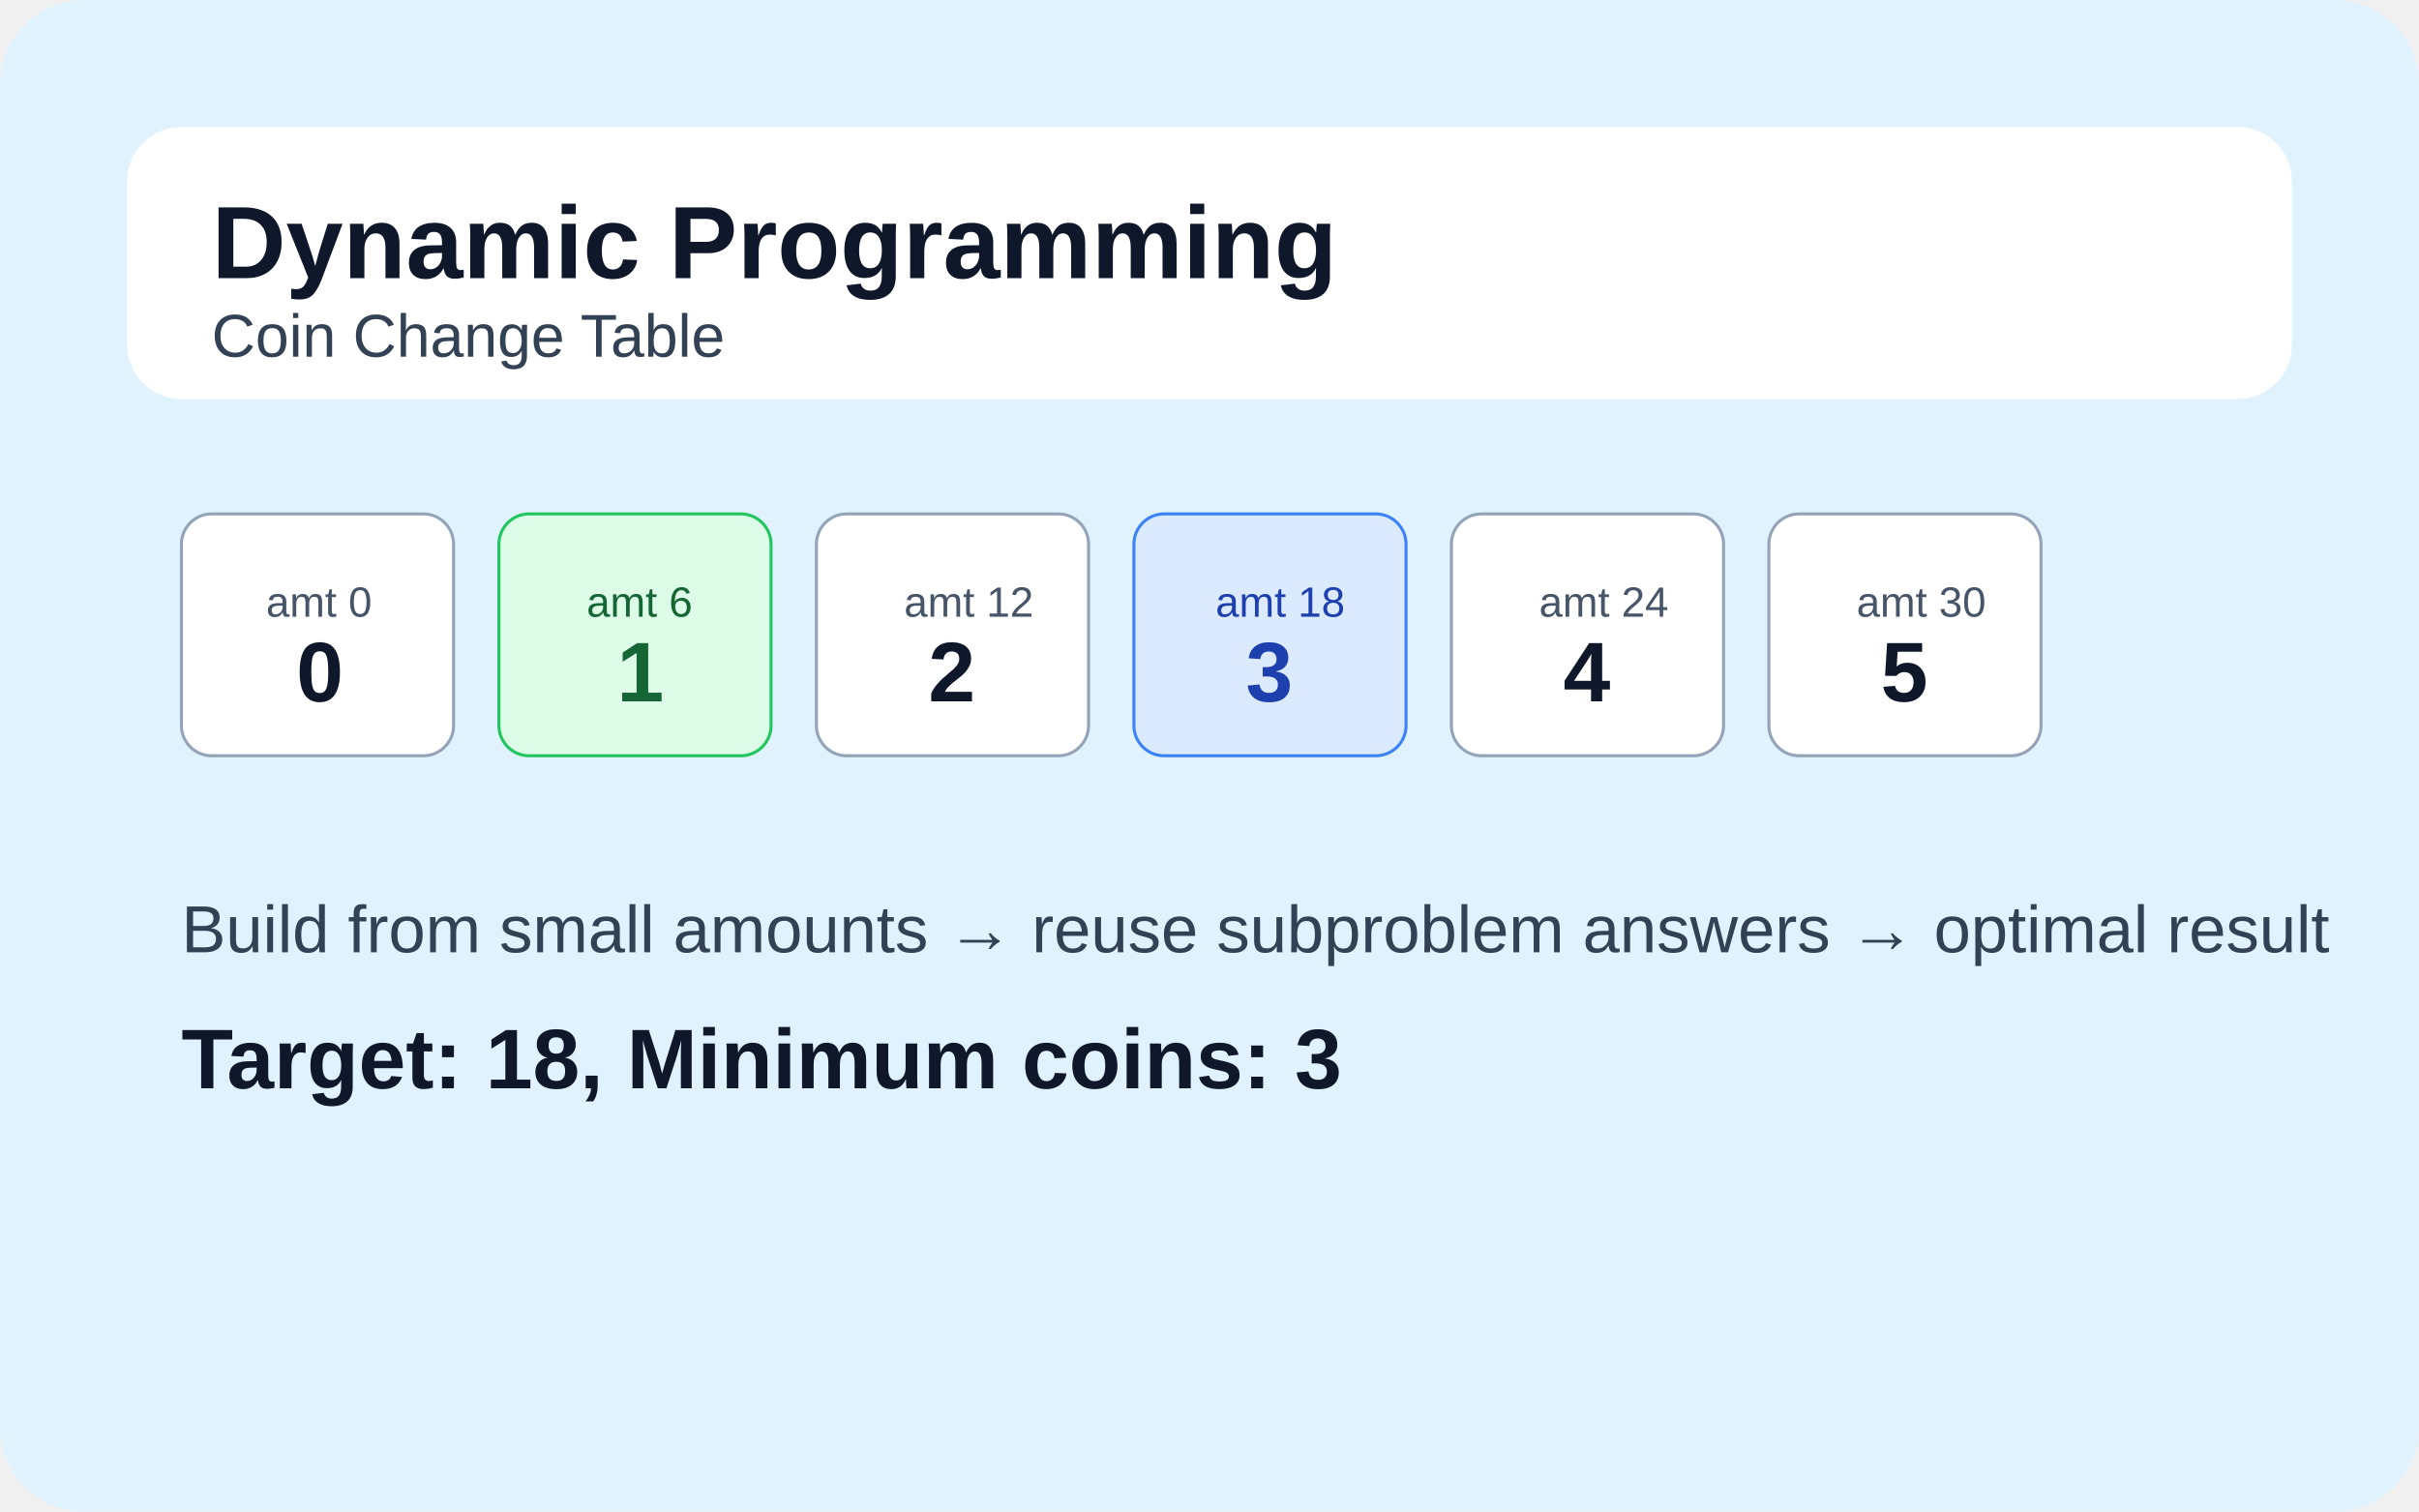
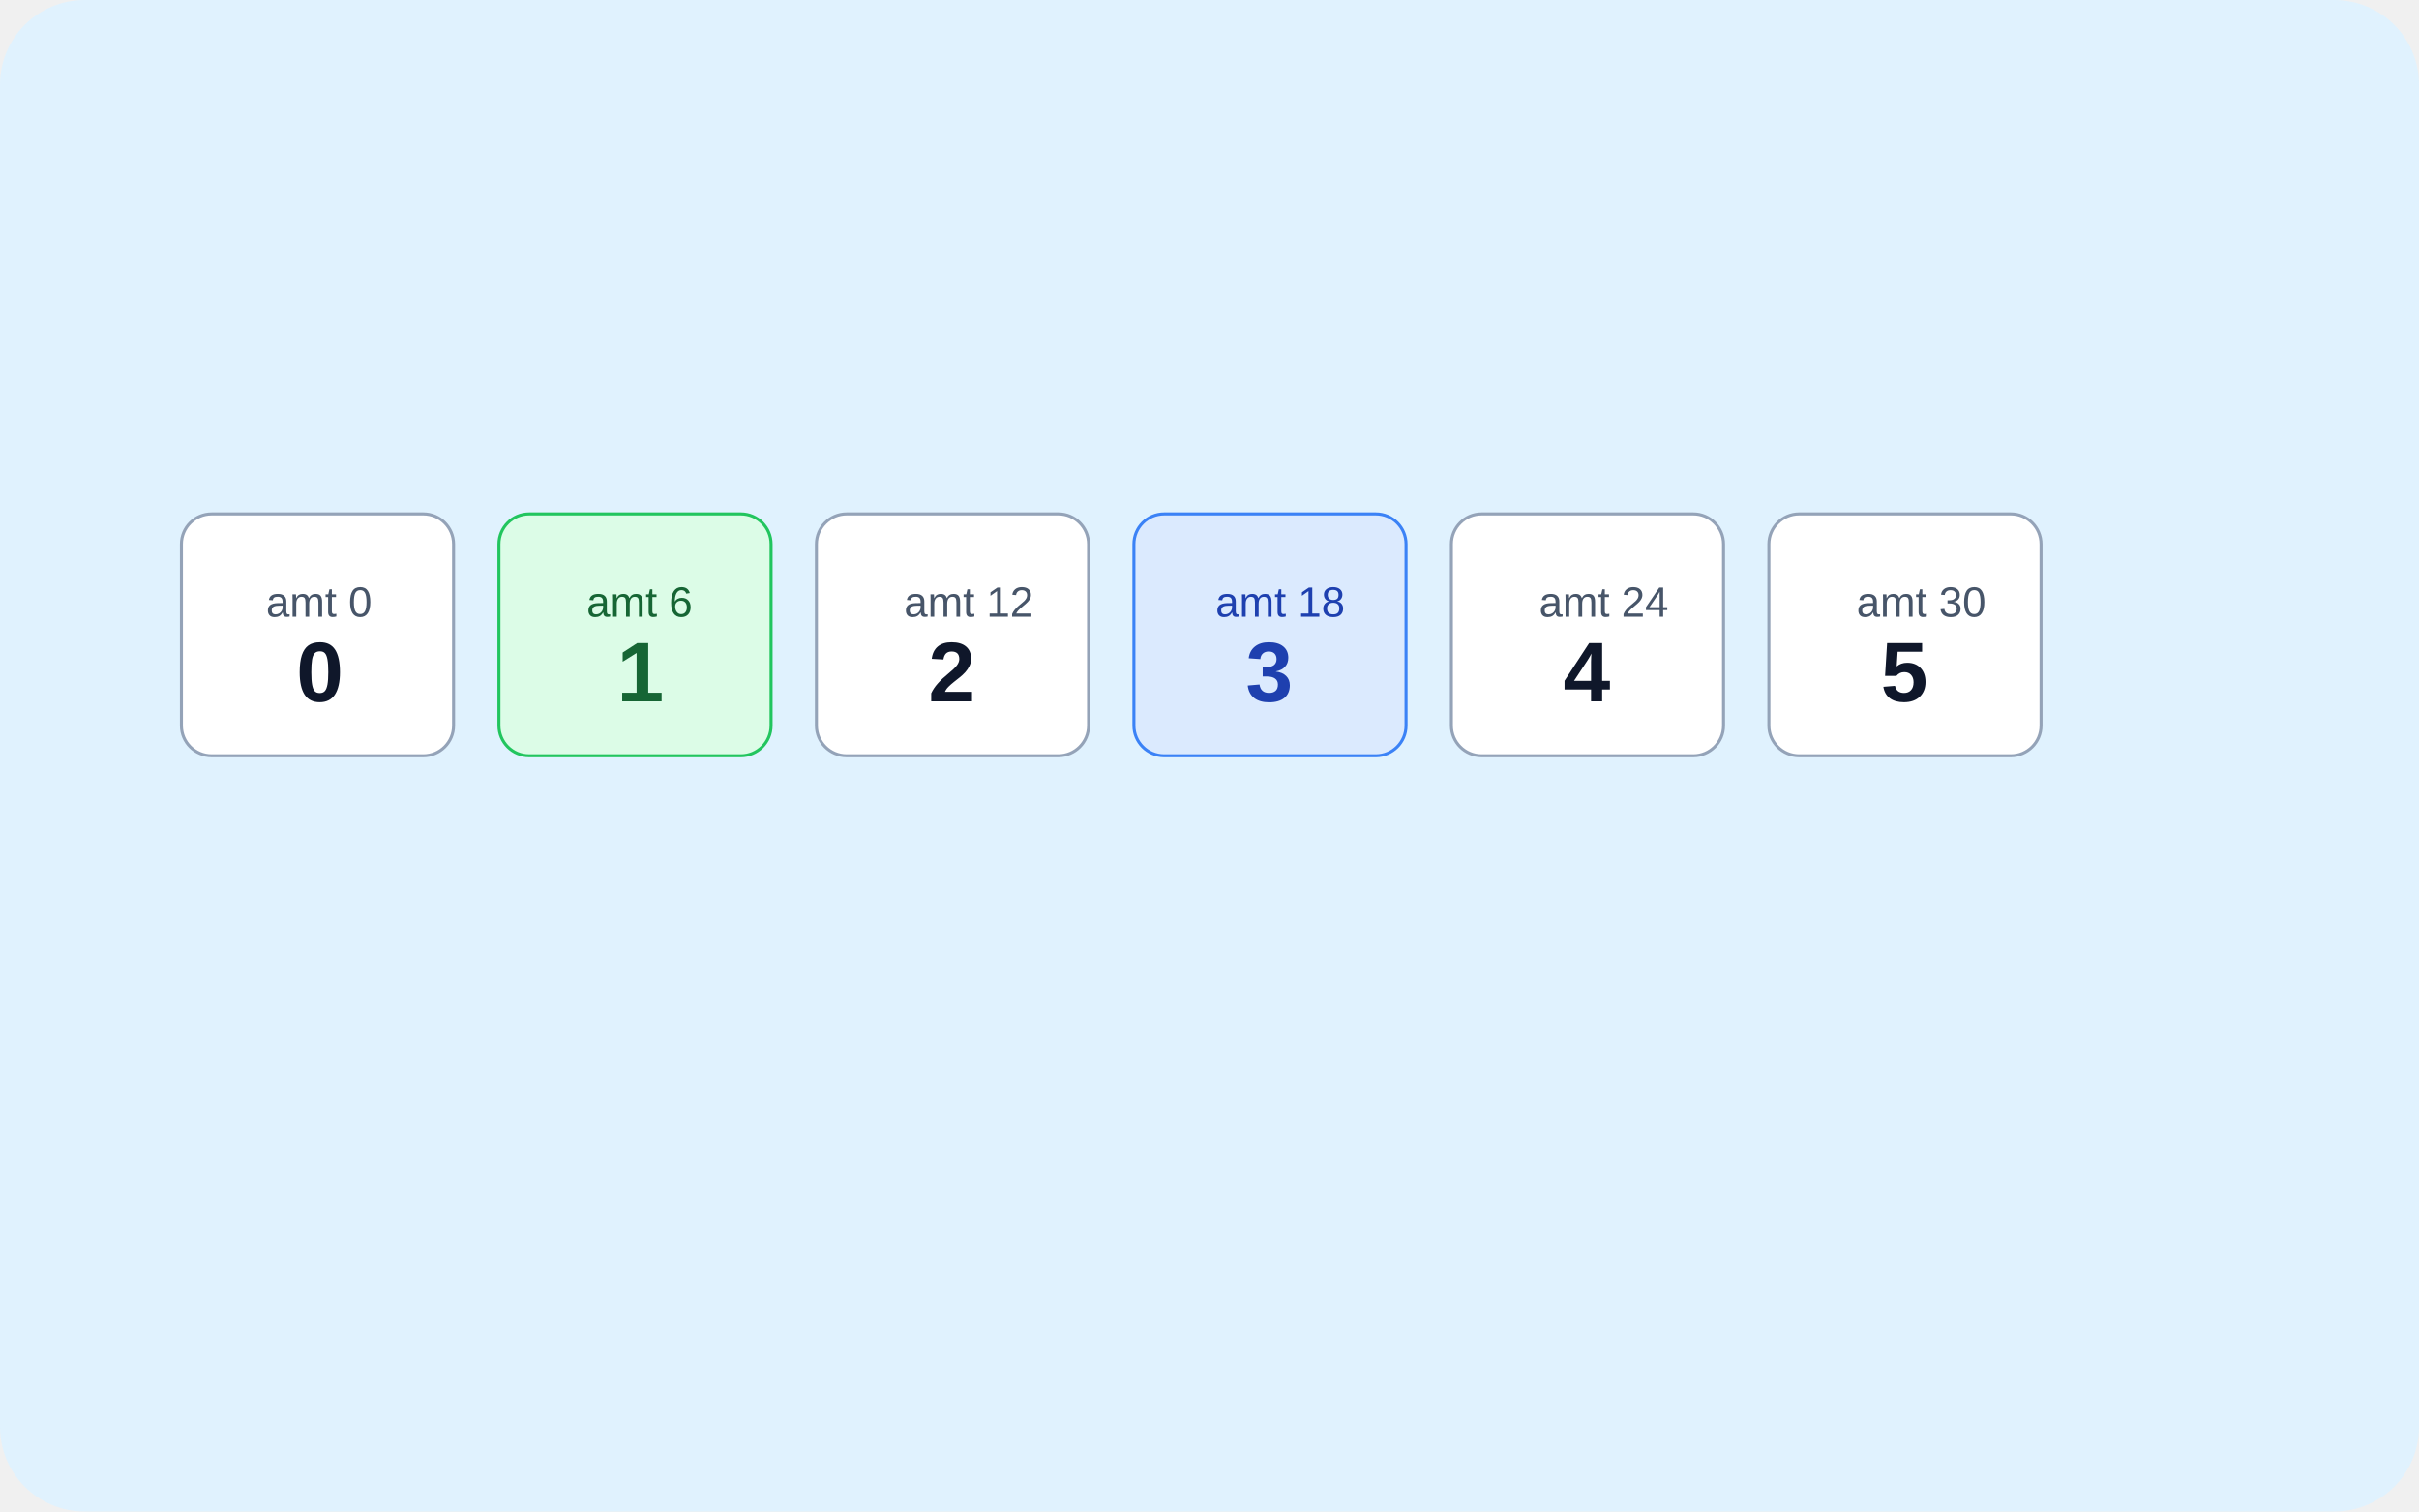
<svg xmlns="http://www.w3.org/2000/svg" width="800" height="500" viewBox="0 0 800 500" fill="none">
  <rect width="800" height="500" rx="28" fill="#E0F2FE" />
-   <rect x="42" y="42" width="716" height="90" rx="18" fill="#ffffff" />
-   <text x="70" y="92" font-family="Arial, sans-serif" font-size="34" font-weight="700" fill="#0F172A">Dynamic Programming</text>
-   <text x="70" y="118" font-family="Arial, sans-serif" font-size="20" fill="#334155">Coin Change Table</text>
-   <g>
-     <rect x="60" y="170" width="90" height="80" rx="10" fill="#FFFFFF" stroke="#94A3B8" />
-     <rect x="165" y="170" width="90" height="80" rx="10" fill="#DCFCE7" stroke="#22C55E" />
-     <rect x="270" y="170" width="90" height="80" rx="10" fill="#FFFFFF" stroke="#94A3B8" />
-     <rect x="375" y="170" width="90" height="80" rx="10" fill="#DBEAFE" stroke="#3B82F6" />
-     <rect x="480" y="170" width="90" height="80" rx="10" fill="#FFFFFF" stroke="#94A3B8" />
-     <rect x="585" y="170" width="90" height="80" rx="10" fill="#FFFFFF" stroke="#94A3B8" />
-     <text x="88" y="204" font-family="Arial, sans-serif" font-size="14" fill="#475569">amt 0</text>
-     <text x="194" y="204" font-family="Arial, sans-serif" font-size="14" fill="#166534">amt 6</text>
-     <text x="299" y="204" font-family="Arial, sans-serif" font-size="14" fill="#475569">amt 12</text>
-     <text x="402" y="204" font-family="Arial, sans-serif" font-size="14" fill="#1E40AF">amt 18</text>
-     <text x="509" y="204" font-family="Arial, sans-serif" font-size="14" fill="#475569">amt 24</text>
-     <text x="614" y="204" font-family="Arial, sans-serif" font-size="14" fill="#475569">amt 30</text>
-     <text x="98" y="232" font-family="Arial, sans-serif" font-size="28" font-weight="700" fill="#0F172A">0</text>
-     <text x="204" y="232" font-family="Arial, sans-serif" font-size="28" font-weight="700" fill="#166534">1</text>
-     <text x="307" y="232" font-family="Arial, sans-serif" font-size="28" font-weight="700" fill="#0F172A">2</text>
-     <text x="412" y="232" font-family="Arial, sans-serif" font-size="28" font-weight="700" fill="#1E40AF">3</text>
-     <text x="517" y="232" font-family="Arial, sans-serif" font-size="28" font-weight="700" fill="#0F172A">4</text>
-     <text x="622" y="232" font-family="Arial, sans-serif" font-size="28" font-weight="700" fill="#0F172A">5</text>
-   </g>
-   <text x="60" y="315" font-family="Arial, sans-serif" font-size="22" fill="#334155">Build from small amounts → reuse subproblem answers → optimal result</text>
-   <text x="60" y="360" font-family="Arial, sans-serif" font-size="28" font-weight="700" fill="#0F172A">Target: 18, Minimum coins: 3</text>
+   <rect x="60" y="170" width="90" height="80" rx="10" fill="#FFFFFF" stroke="#94A3B8" />
+   <rect x="165" y="170" width="90" height="80" rx="10" fill="#DCFCE7" stroke="#22C55E" />
+   <rect x="270" y="170" width="90" height="80" rx="10" fill="#FFFFFF" stroke="#94A3B8" />
+   <rect x="375" y="170" width="90" height="80" rx="10" fill="#DBEAFE" stroke="#3B82F6" />
+   <rect x="480" y="170" width="90" height="80" rx="10" fill="#FFFFFF" stroke="#94A3B8" />
+   <rect x="585" y="170" width="90" height="80" rx="10" fill="#FFFFFF" stroke="#94A3B8" />
+   <text x="88" y="204" font-family="Arial, sans-serif" font-size="14" fill="#475569">amt 0</text>
+   <text x="194" y="204" font-family="Arial, sans-serif" font-size="14" fill="#166534">amt 6</text>
+   <text x="299" y="204" font-family="Arial, sans-serif" font-size="14" fill="#475569">amt 12</text>
+   <text x="402" y="204" font-family="Arial, sans-serif" font-size="14" fill="#1E40AF">amt 18</text>
+   <text x="509" y="204" font-family="Arial, sans-serif" font-size="14" fill="#475569">amt 24</text>
+   <text x="614" y="204" font-family="Arial, sans-serif" font-size="14" fill="#475569">amt 30</text>
+   <text x="98" y="232" font-family="Arial, sans-serif" font-size="28" font-weight="700" fill="#0F172A">0</text>
+   <text x="204" y="232" font-family="Arial, sans-serif" font-size="28" font-weight="700" fill="#166534">1</text>
+   <text x="307" y="232" font-family="Arial, sans-serif" font-size="28" font-weight="700" fill="#0F172A">2</text>
+   <text x="412" y="232" font-family="Arial, sans-serif" font-size="28" font-weight="700" fill="#1E40AF">3</text>
+   <text x="517" y="232" font-family="Arial, sans-serif" font-size="28" font-weight="700" fill="#0F172A">4</text>
+   <text x="622" y="232" font-family="Arial, sans-serif" font-size="28" font-weight="700" fill="#0F172A">5</text>
</svg>
